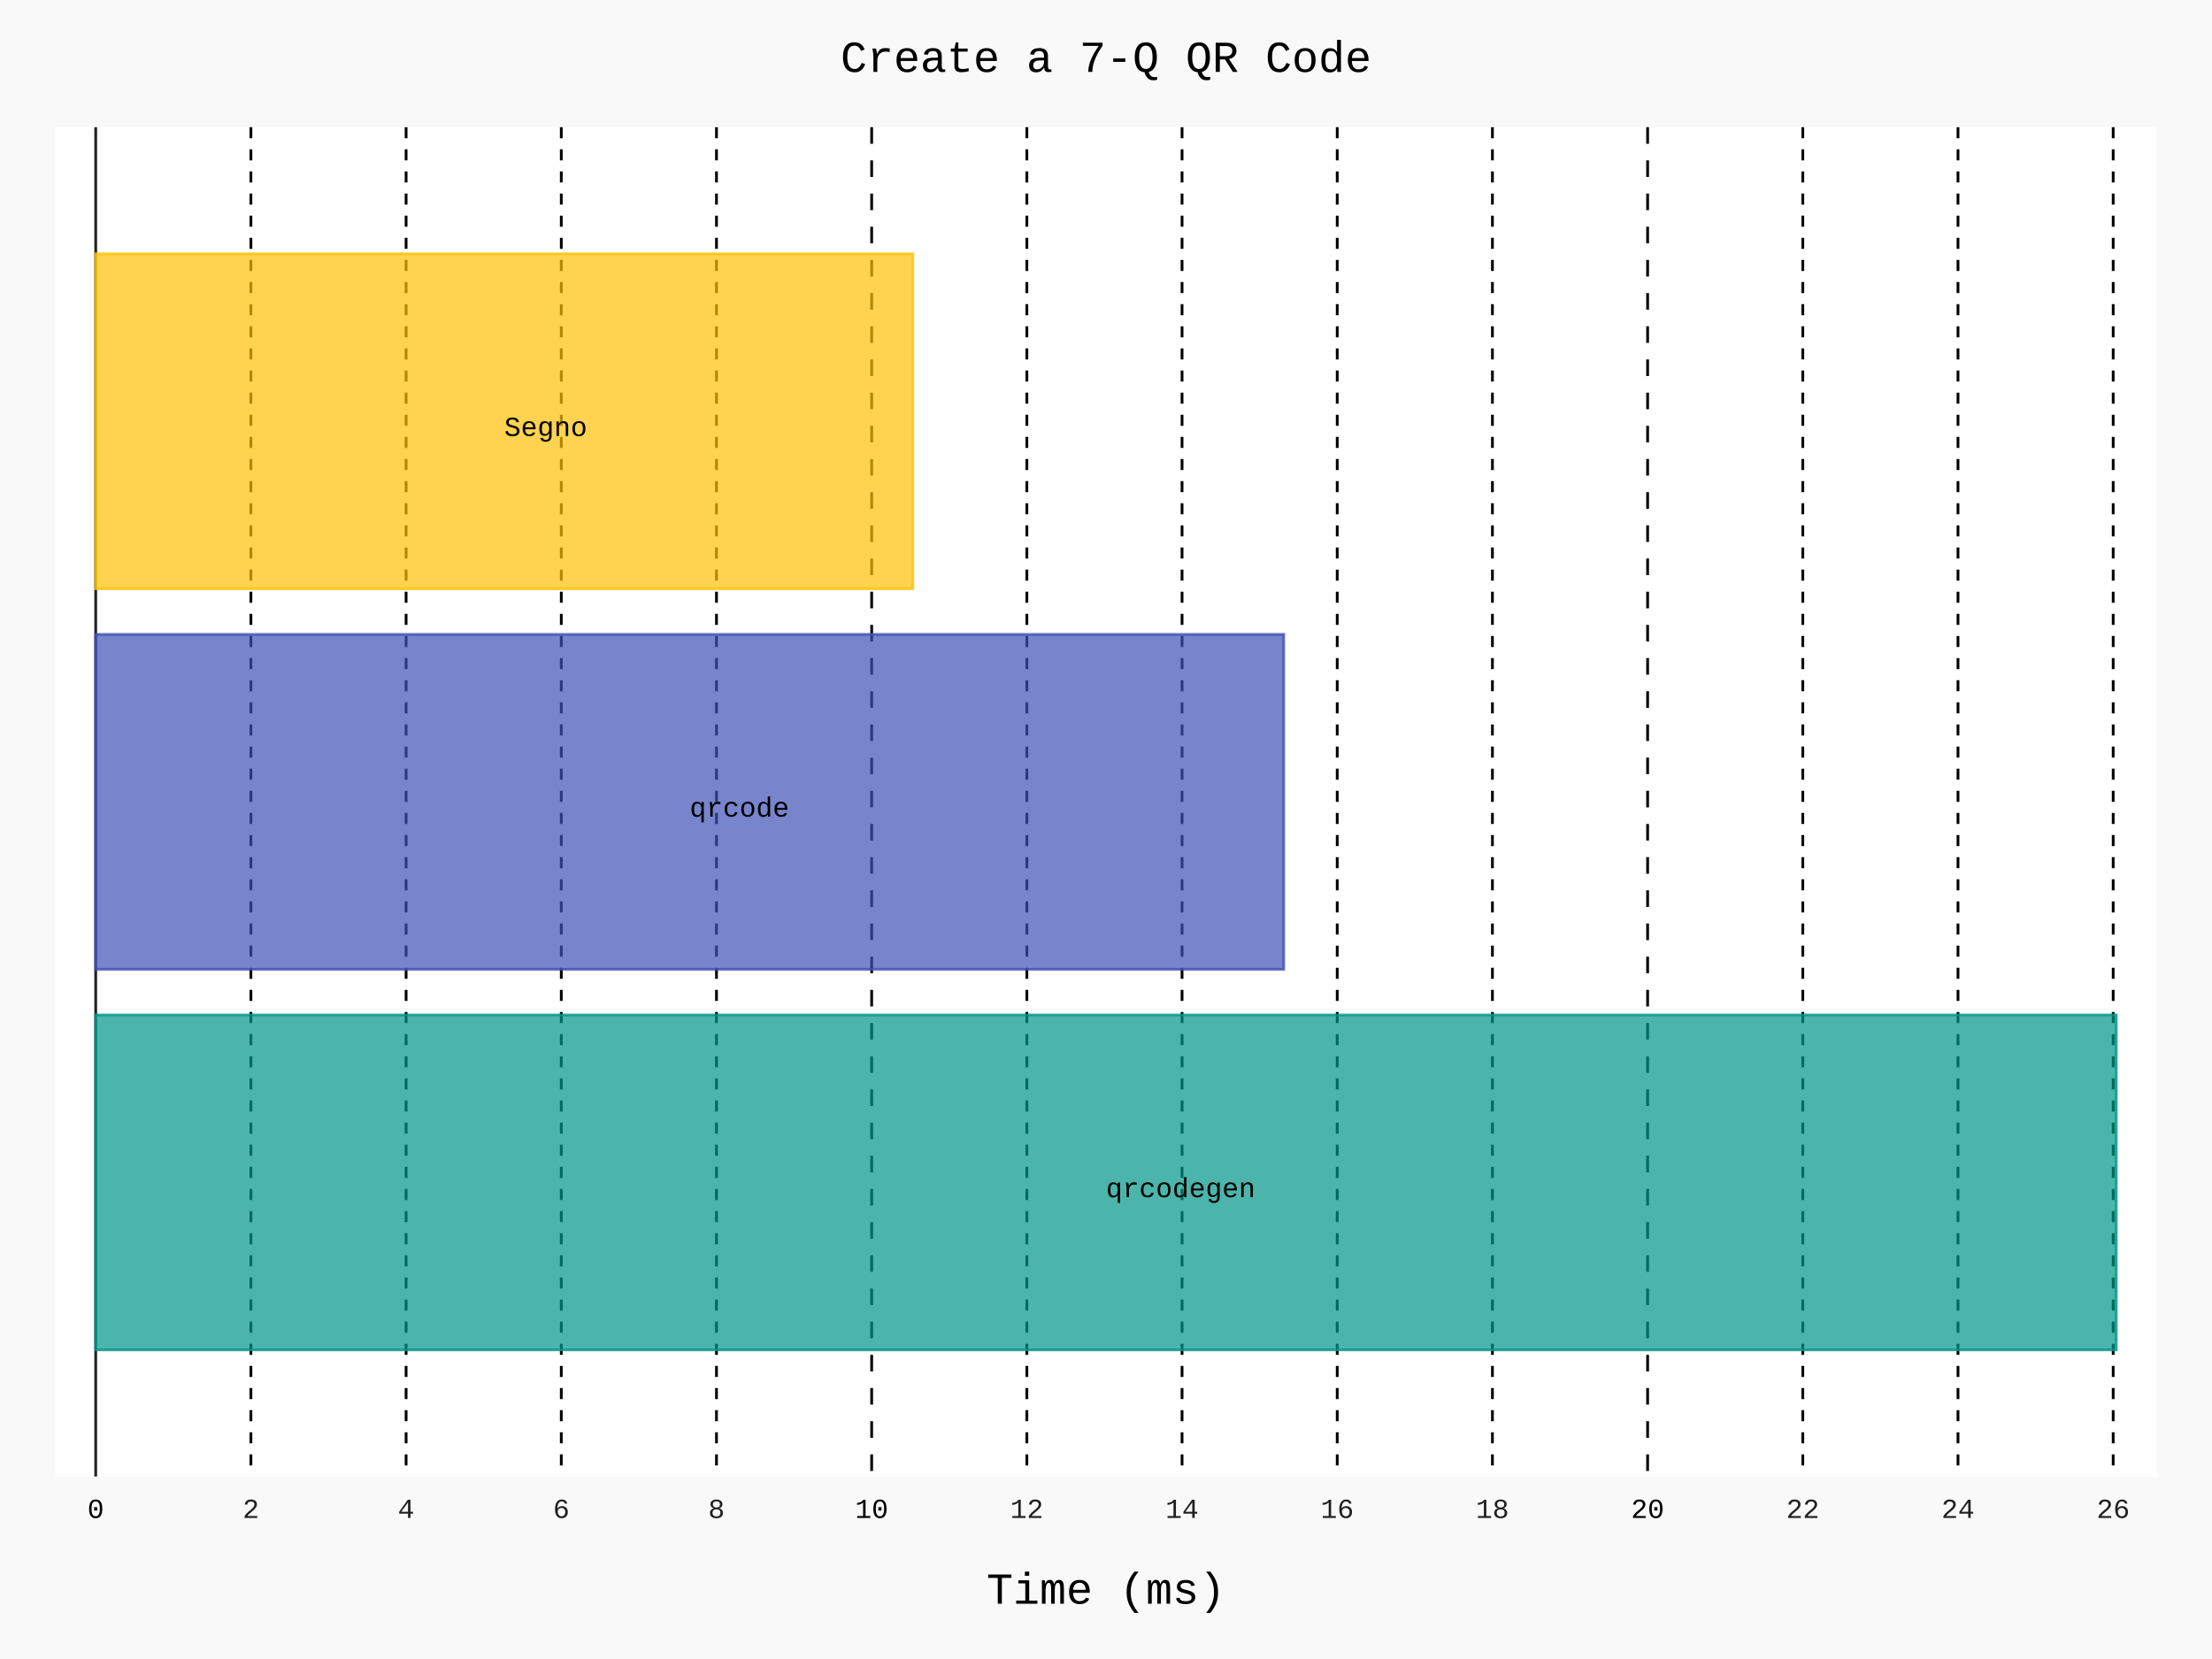
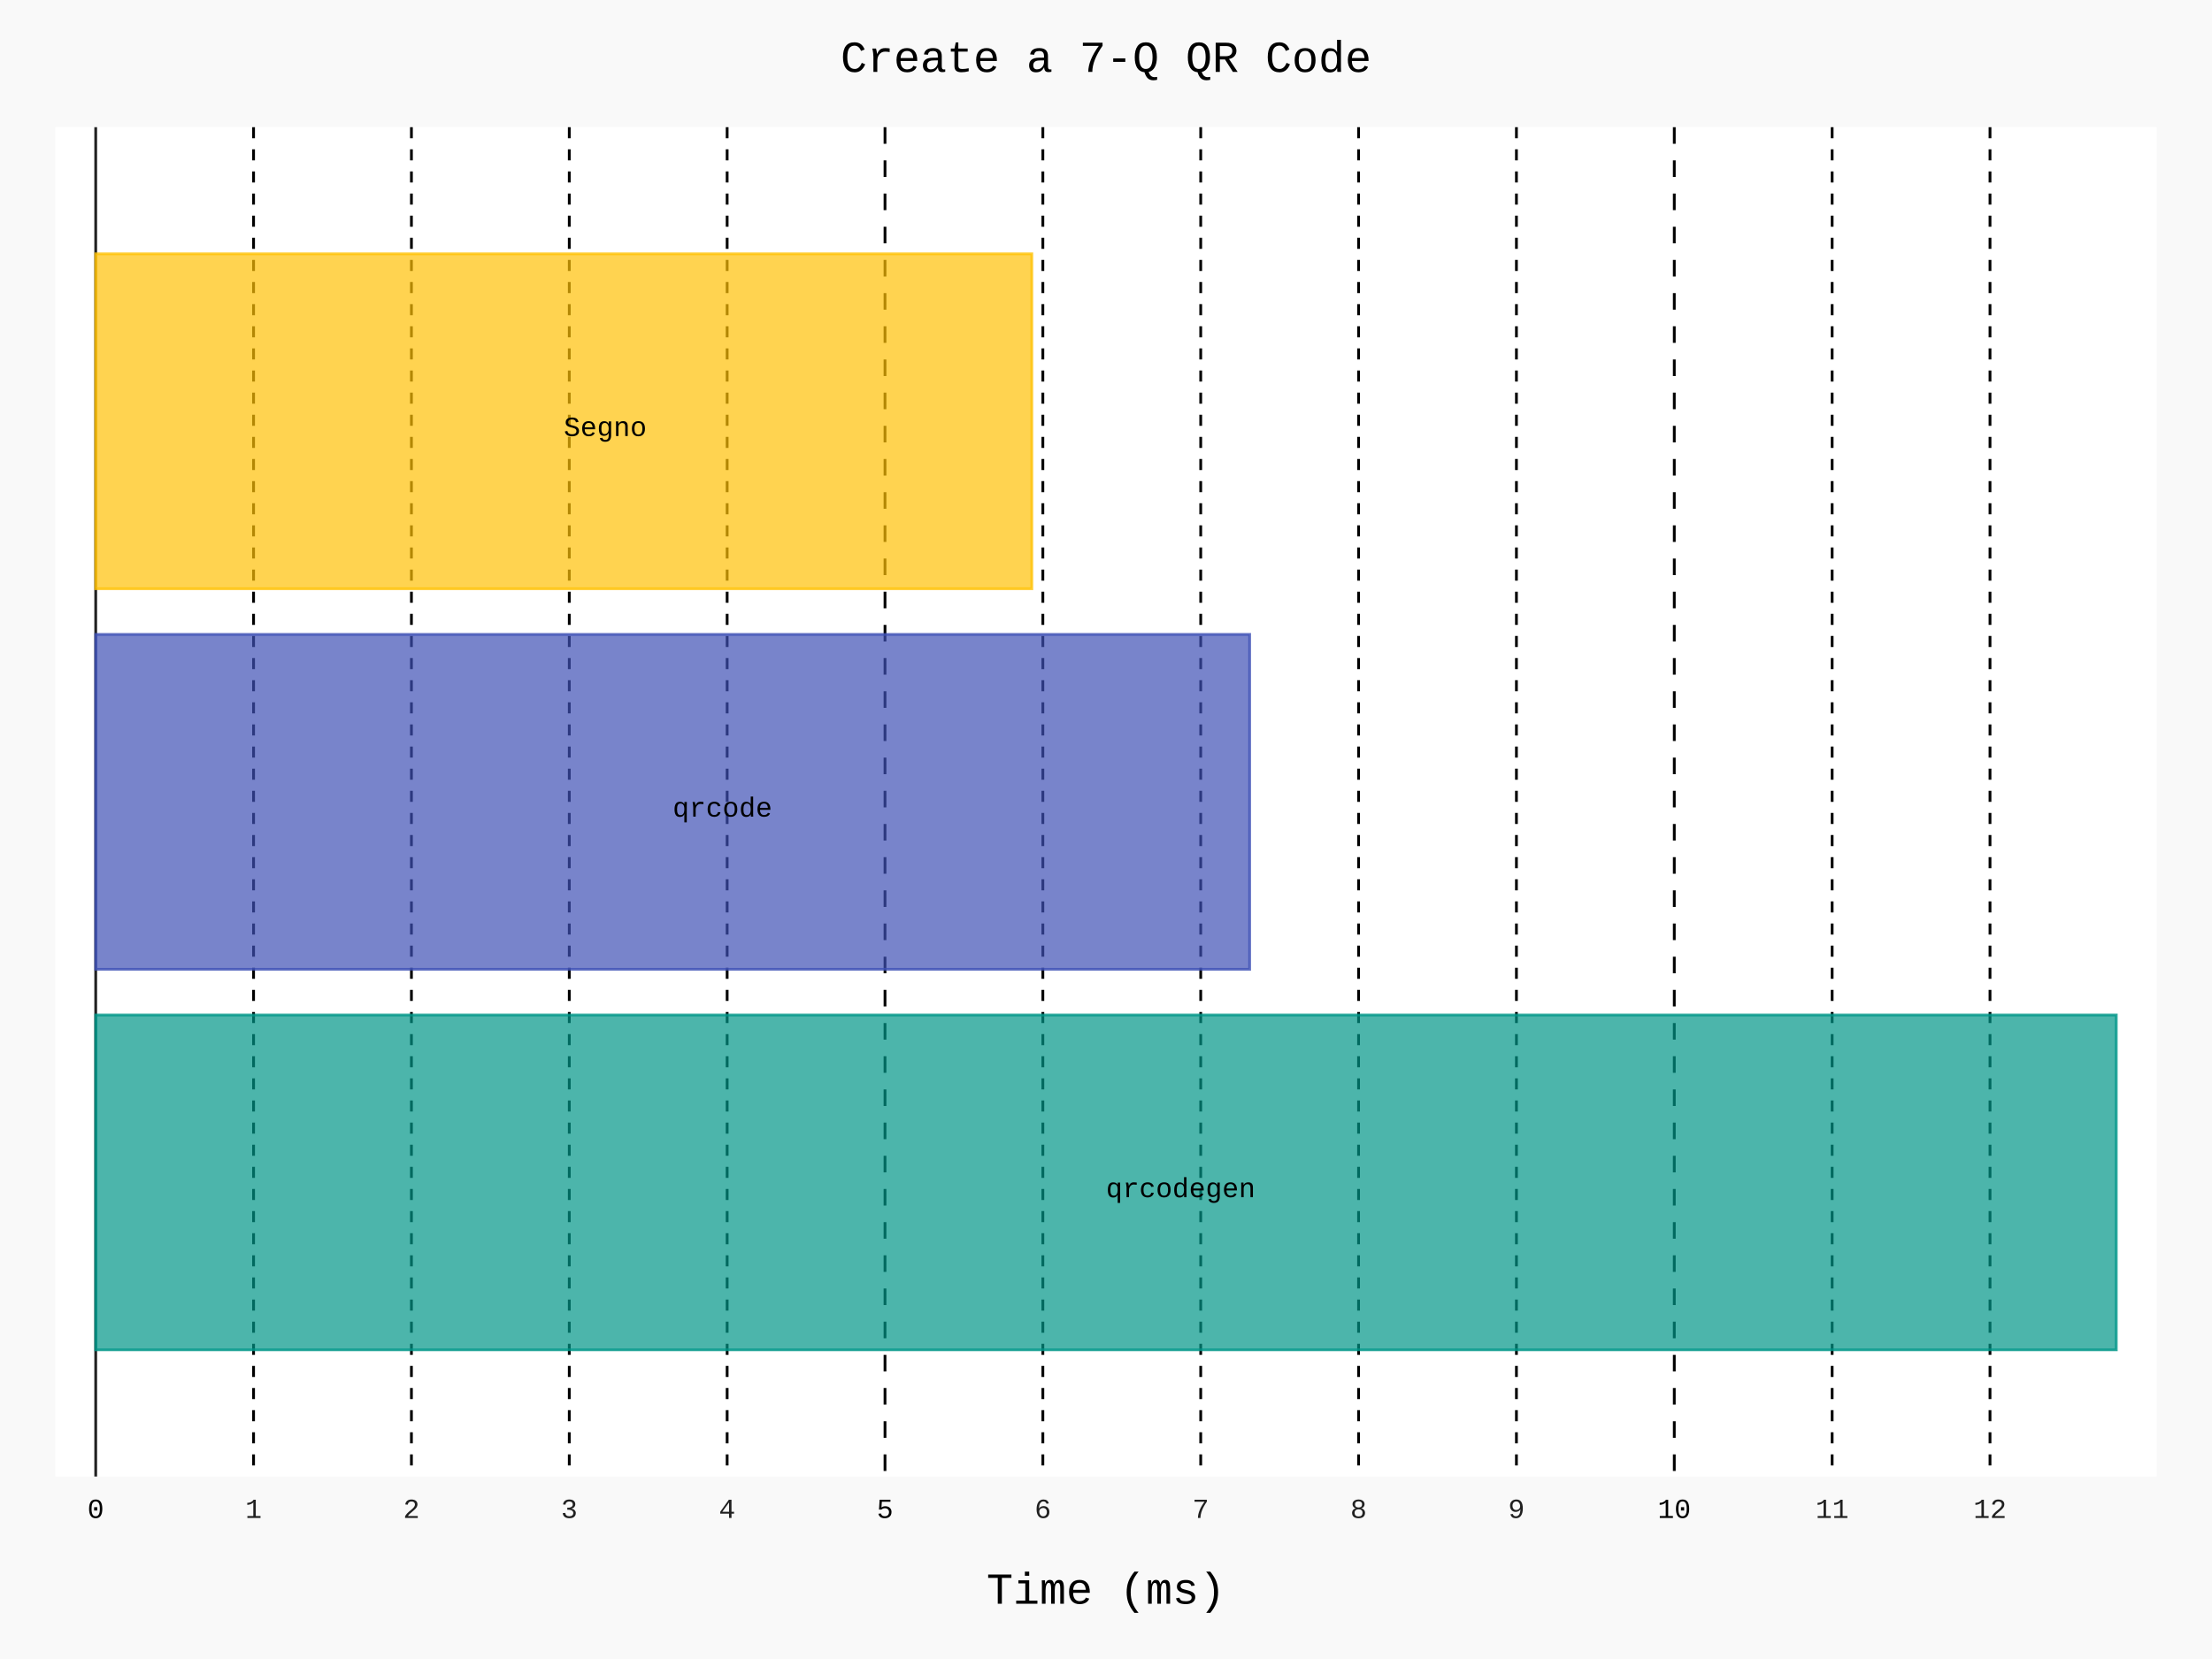
- <svg xmlns="http://www.w3.org/2000/svg" id="chart-db5b45cb-a63d-4f85-9580-90d43291d9c8" class="pygal-chart" viewBox="0 0 800 600">
+ <svg xmlns="http://www.w3.org/2000/svg" id="chart-a8e81c1f-8666-4f32-b605-4dd4f7ac2df3" class="pygal-chart" viewBox="0 0 800 600">
  <defs>
-     <style type="text/css">#chart-db5b45cb-a63d-4f85-9580-90d43291d9c8{-webkit-user-select:none;-webkit-font-smoothing:antialiased;font-family:Consolas,"Liberation Mono",Menlo,Courier,monospace}#chart-db5b45cb-a63d-4f85-9580-90d43291d9c8 .title{font-family:Consolas,"Liberation Mono",Menlo,Courier,monospace;font-size:16px}#chart-db5b45cb-a63d-4f85-9580-90d43291d9c8 .legends .legend text{font-family:Consolas,"Liberation Mono",Menlo,Courier,monospace;font-size:14px}#chart-db5b45cb-a63d-4f85-9580-90d43291d9c8 .axis text{font-family:Consolas,"Liberation Mono",Menlo,Courier,monospace;font-size:10px}#chart-db5b45cb-a63d-4f85-9580-90d43291d9c8 .axis text.major{font-family:Consolas,"Liberation Mono",Menlo,Courier,monospace;font-size:10px}#chart-db5b45cb-a63d-4f85-9580-90d43291d9c8 .text-overlay text.value{font-family:Consolas,"Liberation Mono",Menlo,Courier,monospace;font-size:16px}#chart-db5b45cb-a63d-4f85-9580-90d43291d9c8 .text-overlay text.label{font-family:Consolas,"Liberation Mono",Menlo,Courier,monospace;font-size:10px}#chart-db5b45cb-a63d-4f85-9580-90d43291d9c8 .tooltip{font-family:Consolas,"Liberation Mono",Menlo,Courier,monospace;font-size:14px}#chart-db5b45cb-a63d-4f85-9580-90d43291d9c8 text.no_data{font-family:Consolas,"Liberation Mono",Menlo,Courier,monospace;font-size:64px}
- #chart-db5b45cb-a63d-4f85-9580-90d43291d9c8{background-color:rgba(249,249,249,1)}#chart-db5b45cb-a63d-4f85-9580-90d43291d9c8 path,#chart-db5b45cb-a63d-4f85-9580-90d43291d9c8 line,#chart-db5b45cb-a63d-4f85-9580-90d43291d9c8 rect,#chart-db5b45cb-a63d-4f85-9580-90d43291d9c8 circle{-webkit-transition:150ms;-moz-transition:150ms;transition:150ms}#chart-db5b45cb-a63d-4f85-9580-90d43291d9c8 .graph &gt; .background{fill:rgba(249,249,249,1)}#chart-db5b45cb-a63d-4f85-9580-90d43291d9c8 .plot &gt; .background{fill:rgba(255,255,255,1)}#chart-db5b45cb-a63d-4f85-9580-90d43291d9c8 .graph{fill:rgba(0,0,0,.87)}#chart-db5b45cb-a63d-4f85-9580-90d43291d9c8 text.no_data{fill:rgba(0,0,0,1)}#chart-db5b45cb-a63d-4f85-9580-90d43291d9c8 .title{fill:rgba(0,0,0,1)}#chart-db5b45cb-a63d-4f85-9580-90d43291d9c8 .legends .legend text{fill:rgba(0,0,0,.87)}#chart-db5b45cb-a63d-4f85-9580-90d43291d9c8 .legends .legend:hover text{fill:rgba(0,0,0,1)}#chart-db5b45cb-a63d-4f85-9580-90d43291d9c8 .axis .line{stroke:rgba(0,0,0,1)}#chart-db5b45cb-a63d-4f85-9580-90d43291d9c8 .axis .guide.line{stroke:rgba(0,0,0,.54)}#chart-db5b45cb-a63d-4f85-9580-90d43291d9c8 .axis .major.line{stroke:rgba(0,0,0,.87)}#chart-db5b45cb-a63d-4f85-9580-90d43291d9c8 .axis text.major{fill:rgba(0,0,0,1)}#chart-db5b45cb-a63d-4f85-9580-90d43291d9c8 .axis.y .guides:hover .guide.line,#chart-db5b45cb-a63d-4f85-9580-90d43291d9c8 .line-graph .axis.x .guides:hover .guide.line,#chart-db5b45cb-a63d-4f85-9580-90d43291d9c8 .stackedline-graph .axis.x .guides:hover .guide.line,#chart-db5b45cb-a63d-4f85-9580-90d43291d9c8 .xy-graph .axis.x .guides:hover .guide.line{stroke:rgba(0,0,0,1)}#chart-db5b45cb-a63d-4f85-9580-90d43291d9c8 .axis .guides:hover text{fill:rgba(0,0,0,1)}#chart-db5b45cb-a63d-4f85-9580-90d43291d9c8 .reactive{fill-opacity:.7;stroke-opacity:.8;stroke-width:1}#chart-db5b45cb-a63d-4f85-9580-90d43291d9c8 .ci{stroke:rgba(0,0,0,.87)}#chart-db5b45cb-a63d-4f85-9580-90d43291d9c8 .reactive.active,#chart-db5b45cb-a63d-4f85-9580-90d43291d9c8 .active .reactive{fill-opacity:.8;stroke-opacity:.9;stroke-width:4}#chart-db5b45cb-a63d-4f85-9580-90d43291d9c8 .ci .reactive.active{stroke-width:1.5}#chart-db5b45cb-a63d-4f85-9580-90d43291d9c8 .series text{fill:rgba(0,0,0,1)}#chart-db5b45cb-a63d-4f85-9580-90d43291d9c8 .tooltip rect{fill:rgba(255,255,255,1);stroke:rgba(0,0,0,1);-webkit-transition:opacity 150ms;-moz-transition:opacity 150ms;transition:opacity 150ms}#chart-db5b45cb-a63d-4f85-9580-90d43291d9c8 .tooltip .label{fill:rgba(0,0,0,.87)}#chart-db5b45cb-a63d-4f85-9580-90d43291d9c8 .tooltip .label{fill:rgba(0,0,0,.87)}#chart-db5b45cb-a63d-4f85-9580-90d43291d9c8 .tooltip .legend{font-size:.8em;fill:rgba(0,0,0,.54)}#chart-db5b45cb-a63d-4f85-9580-90d43291d9c8 .tooltip .x_label{font-size:.6em;fill:rgba(0,0,0,1)}#chart-db5b45cb-a63d-4f85-9580-90d43291d9c8 .tooltip .xlink{font-size:.5em;text-decoration:underline}#chart-db5b45cb-a63d-4f85-9580-90d43291d9c8 .tooltip .value{font-size:1.5em}#chart-db5b45cb-a63d-4f85-9580-90d43291d9c8 .bound{font-size:.5em}#chart-db5b45cb-a63d-4f85-9580-90d43291d9c8 .max-value{font-size:.75em;fill:rgba(0,0,0,.54)}#chart-db5b45cb-a63d-4f85-9580-90d43291d9c8 .map-element{fill:rgba(255,255,255,1);stroke:rgba(0,0,0,.54) !important}#chart-db5b45cb-a63d-4f85-9580-90d43291d9c8 .map-element .reactive{fill-opacity:inherit;stroke-opacity:inherit}#chart-db5b45cb-a63d-4f85-9580-90d43291d9c8 .color-0,#chart-db5b45cb-a63d-4f85-9580-90d43291d9c8 .color-0 a:visited{stroke:#F44336;fill:#F44336}#chart-db5b45cb-a63d-4f85-9580-90d43291d9c8 .color-1,#chart-db5b45cb-a63d-4f85-9580-90d43291d9c8 .color-1 a:visited{stroke:#3F51B5;fill:#3F51B5}#chart-db5b45cb-a63d-4f85-9580-90d43291d9c8 .color-2,#chart-db5b45cb-a63d-4f85-9580-90d43291d9c8 .color-2 a:visited{stroke:#009688;fill:#009688}#chart-db5b45cb-a63d-4f85-9580-90d43291d9c8 .text-overlay .color-0 text{fill:black}#chart-db5b45cb-a63d-4f85-9580-90d43291d9c8 .text-overlay .color-1 text{fill:black}#chart-db5b45cb-a63d-4f85-9580-90d43291d9c8 .text-overlay .color-2 text{fill:black}
- #chart-db5b45cb-a63d-4f85-9580-90d43291d9c8 text.no_data{text-anchor:middle}#chart-db5b45cb-a63d-4f85-9580-90d43291d9c8 .guide.line{fill:none}#chart-db5b45cb-a63d-4f85-9580-90d43291d9c8 .centered{text-anchor:middle}#chart-db5b45cb-a63d-4f85-9580-90d43291d9c8 .title{text-anchor:middle}#chart-db5b45cb-a63d-4f85-9580-90d43291d9c8 .legends .legend text{fill-opacity:1}#chart-db5b45cb-a63d-4f85-9580-90d43291d9c8 .axis.x text{text-anchor:middle}#chart-db5b45cb-a63d-4f85-9580-90d43291d9c8 .axis.x:not(.web) text[transform]{text-anchor:start}#chart-db5b45cb-a63d-4f85-9580-90d43291d9c8 .axis.x:not(.web) text[transform].backwards{text-anchor:end}#chart-db5b45cb-a63d-4f85-9580-90d43291d9c8 .axis.y text{text-anchor:end}#chart-db5b45cb-a63d-4f85-9580-90d43291d9c8 .axis.y text[transform].backwards{text-anchor:start}#chart-db5b45cb-a63d-4f85-9580-90d43291d9c8 .axis.y2 text{text-anchor:start}#chart-db5b45cb-a63d-4f85-9580-90d43291d9c8 .axis.y2 text[transform].backwards{text-anchor:end}#chart-db5b45cb-a63d-4f85-9580-90d43291d9c8 .axis .guide.line{stroke-dasharray:4,4;stroke:black}#chart-db5b45cb-a63d-4f85-9580-90d43291d9c8 .axis .major.guide.line{stroke-dasharray:6,6;stroke:black}#chart-db5b45cb-a63d-4f85-9580-90d43291d9c8 .horizontal .axis.y .guide.line,#chart-db5b45cb-a63d-4f85-9580-90d43291d9c8 .horizontal .axis.y2 .guide.line,#chart-db5b45cb-a63d-4f85-9580-90d43291d9c8 .vertical .axis.x .guide.line{opacity:0}#chart-db5b45cb-a63d-4f85-9580-90d43291d9c8 .horizontal .axis.always_show .guide.line,#chart-db5b45cb-a63d-4f85-9580-90d43291d9c8 .vertical .axis.always_show .guide.line{opacity:1 !important}#chart-db5b45cb-a63d-4f85-9580-90d43291d9c8 .axis.y .guides:hover .guide.line,#chart-db5b45cb-a63d-4f85-9580-90d43291d9c8 .axis.y2 .guides:hover .guide.line,#chart-db5b45cb-a63d-4f85-9580-90d43291d9c8 .axis.x .guides:hover .guide.line{opacity:1}#chart-db5b45cb-a63d-4f85-9580-90d43291d9c8 .axis .guides:hover text{opacity:1}#chart-db5b45cb-a63d-4f85-9580-90d43291d9c8 .nofill{fill:none}#chart-db5b45cb-a63d-4f85-9580-90d43291d9c8 .subtle-fill{fill-opacity:.2}#chart-db5b45cb-a63d-4f85-9580-90d43291d9c8 .dot{stroke-width:1px;fill-opacity:1;stroke-opacity:1}#chart-db5b45cb-a63d-4f85-9580-90d43291d9c8 .dot.active{stroke-width:5px}#chart-db5b45cb-a63d-4f85-9580-90d43291d9c8 .dot.negative{fill:transparent}#chart-db5b45cb-a63d-4f85-9580-90d43291d9c8 text,#chart-db5b45cb-a63d-4f85-9580-90d43291d9c8 tspan{stroke:none !important}#chart-db5b45cb-a63d-4f85-9580-90d43291d9c8 .series text.active{opacity:1}#chart-db5b45cb-a63d-4f85-9580-90d43291d9c8 .tooltip rect{fill-opacity:.95;stroke-width:.5}#chart-db5b45cb-a63d-4f85-9580-90d43291d9c8 .tooltip text{fill-opacity:1}#chart-db5b45cb-a63d-4f85-9580-90d43291d9c8 .showable{visibility:hidden}#chart-db5b45cb-a63d-4f85-9580-90d43291d9c8 .showable.shown{visibility:visible}#chart-db5b45cb-a63d-4f85-9580-90d43291d9c8 .gauge-background{fill:rgba(229,229,229,1);stroke:none}#chart-db5b45cb-a63d-4f85-9580-90d43291d9c8 .bg-lines{stroke:rgba(249,249,249,1);stroke-width:2px}</style>
+     <style type="text/css">#chart-a8e81c1f-8666-4f32-b605-4dd4f7ac2df3{-webkit-user-select:none;-webkit-font-smoothing:antialiased;font-family:Consolas,"Liberation Mono",Menlo,Courier,monospace}#chart-a8e81c1f-8666-4f32-b605-4dd4f7ac2df3 .title{font-family:Consolas,"Liberation Mono",Menlo,Courier,monospace;font-size:16px}#chart-a8e81c1f-8666-4f32-b605-4dd4f7ac2df3 .legends .legend text{font-family:Consolas,"Liberation Mono",Menlo,Courier,monospace;font-size:14px}#chart-a8e81c1f-8666-4f32-b605-4dd4f7ac2df3 .axis text{font-family:Consolas,"Liberation Mono",Menlo,Courier,monospace;font-size:10px}#chart-a8e81c1f-8666-4f32-b605-4dd4f7ac2df3 .axis text.major{font-family:Consolas,"Liberation Mono",Menlo,Courier,monospace;font-size:10px}#chart-a8e81c1f-8666-4f32-b605-4dd4f7ac2df3 .text-overlay text.value{font-family:Consolas,"Liberation Mono",Menlo,Courier,monospace;font-size:16px}#chart-a8e81c1f-8666-4f32-b605-4dd4f7ac2df3 .text-overlay text.label{font-family:Consolas,"Liberation Mono",Menlo,Courier,monospace;font-size:10px}#chart-a8e81c1f-8666-4f32-b605-4dd4f7ac2df3 .tooltip{font-family:Consolas,"Liberation Mono",Menlo,Courier,monospace;font-size:14px}#chart-a8e81c1f-8666-4f32-b605-4dd4f7ac2df3 text.no_data{font-family:Consolas,"Liberation Mono",Menlo,Courier,monospace;font-size:64px}
+ #chart-a8e81c1f-8666-4f32-b605-4dd4f7ac2df3{background-color:rgba(249,249,249,1)}#chart-a8e81c1f-8666-4f32-b605-4dd4f7ac2df3 path,#chart-a8e81c1f-8666-4f32-b605-4dd4f7ac2df3 line,#chart-a8e81c1f-8666-4f32-b605-4dd4f7ac2df3 rect,#chart-a8e81c1f-8666-4f32-b605-4dd4f7ac2df3 circle{-webkit-transition:150ms;-moz-transition:150ms;transition:150ms}#chart-a8e81c1f-8666-4f32-b605-4dd4f7ac2df3 .graph &gt; .background{fill:rgba(249,249,249,1)}#chart-a8e81c1f-8666-4f32-b605-4dd4f7ac2df3 .plot &gt; .background{fill:rgba(255,255,255,1)}#chart-a8e81c1f-8666-4f32-b605-4dd4f7ac2df3 .graph{fill:rgba(0,0,0,.87)}#chart-a8e81c1f-8666-4f32-b605-4dd4f7ac2df3 text.no_data{fill:rgba(0,0,0,1)}#chart-a8e81c1f-8666-4f32-b605-4dd4f7ac2df3 .title{fill:rgba(0,0,0,1)}#chart-a8e81c1f-8666-4f32-b605-4dd4f7ac2df3 .legends .legend text{fill:rgba(0,0,0,.87)}#chart-a8e81c1f-8666-4f32-b605-4dd4f7ac2df3 .legends .legend:hover text{fill:rgba(0,0,0,1)}#chart-a8e81c1f-8666-4f32-b605-4dd4f7ac2df3 .axis .line{stroke:rgba(0,0,0,1)}#chart-a8e81c1f-8666-4f32-b605-4dd4f7ac2df3 .axis .guide.line{stroke:rgba(0,0,0,.54)}#chart-a8e81c1f-8666-4f32-b605-4dd4f7ac2df3 .axis .major.line{stroke:rgba(0,0,0,.87)}#chart-a8e81c1f-8666-4f32-b605-4dd4f7ac2df3 .axis text.major{fill:rgba(0,0,0,1)}#chart-a8e81c1f-8666-4f32-b605-4dd4f7ac2df3 .axis.y .guides:hover .guide.line,#chart-a8e81c1f-8666-4f32-b605-4dd4f7ac2df3 .line-graph .axis.x .guides:hover .guide.line,#chart-a8e81c1f-8666-4f32-b605-4dd4f7ac2df3 .stackedline-graph .axis.x .guides:hover .guide.line,#chart-a8e81c1f-8666-4f32-b605-4dd4f7ac2df3 .xy-graph .axis.x .guides:hover .guide.line{stroke:rgba(0,0,0,1)}#chart-a8e81c1f-8666-4f32-b605-4dd4f7ac2df3 .axis .guides:hover text{fill:rgba(0,0,0,1)}#chart-a8e81c1f-8666-4f32-b605-4dd4f7ac2df3 .reactive{fill-opacity:.7;stroke-opacity:.8;stroke-width:1}#chart-a8e81c1f-8666-4f32-b605-4dd4f7ac2df3 .ci{stroke:rgba(0,0,0,.87)}#chart-a8e81c1f-8666-4f32-b605-4dd4f7ac2df3 .reactive.active,#chart-a8e81c1f-8666-4f32-b605-4dd4f7ac2df3 .active .reactive{fill-opacity:.8;stroke-opacity:.9;stroke-width:4}#chart-a8e81c1f-8666-4f32-b605-4dd4f7ac2df3 .ci .reactive.active{stroke-width:1.5}#chart-a8e81c1f-8666-4f32-b605-4dd4f7ac2df3 .series text{fill:rgba(0,0,0,1)}#chart-a8e81c1f-8666-4f32-b605-4dd4f7ac2df3 .tooltip rect{fill:rgba(255,255,255,1);stroke:rgba(0,0,0,1);-webkit-transition:opacity 150ms;-moz-transition:opacity 150ms;transition:opacity 150ms}#chart-a8e81c1f-8666-4f32-b605-4dd4f7ac2df3 .tooltip .label{fill:rgba(0,0,0,.87)}#chart-a8e81c1f-8666-4f32-b605-4dd4f7ac2df3 .tooltip .label{fill:rgba(0,0,0,.87)}#chart-a8e81c1f-8666-4f32-b605-4dd4f7ac2df3 .tooltip .legend{font-size:.8em;fill:rgba(0,0,0,.54)}#chart-a8e81c1f-8666-4f32-b605-4dd4f7ac2df3 .tooltip .x_label{font-size:.6em;fill:rgba(0,0,0,1)}#chart-a8e81c1f-8666-4f32-b605-4dd4f7ac2df3 .tooltip .xlink{font-size:.5em;text-decoration:underline}#chart-a8e81c1f-8666-4f32-b605-4dd4f7ac2df3 .tooltip .value{font-size:1.5em}#chart-a8e81c1f-8666-4f32-b605-4dd4f7ac2df3 .bound{font-size:.5em}#chart-a8e81c1f-8666-4f32-b605-4dd4f7ac2df3 .max-value{font-size:.75em;fill:rgba(0,0,0,.54)}#chart-a8e81c1f-8666-4f32-b605-4dd4f7ac2df3 .map-element{fill:rgba(255,255,255,1);stroke:rgba(0,0,0,.54) !important}#chart-a8e81c1f-8666-4f32-b605-4dd4f7ac2df3 .map-element .reactive{fill-opacity:inherit;stroke-opacity:inherit}#chart-a8e81c1f-8666-4f32-b605-4dd4f7ac2df3 .color-0,#chart-a8e81c1f-8666-4f32-b605-4dd4f7ac2df3 .color-0 a:visited{stroke:#F44336;fill:#F44336}#chart-a8e81c1f-8666-4f32-b605-4dd4f7ac2df3 .color-1,#chart-a8e81c1f-8666-4f32-b605-4dd4f7ac2df3 .color-1 a:visited{stroke:#3F51B5;fill:#3F51B5}#chart-a8e81c1f-8666-4f32-b605-4dd4f7ac2df3 .color-2,#chart-a8e81c1f-8666-4f32-b605-4dd4f7ac2df3 .color-2 a:visited{stroke:#009688;fill:#009688}#chart-a8e81c1f-8666-4f32-b605-4dd4f7ac2df3 .text-overlay .color-0 text{fill:black}#chart-a8e81c1f-8666-4f32-b605-4dd4f7ac2df3 .text-overlay .color-1 text{fill:black}#chart-a8e81c1f-8666-4f32-b605-4dd4f7ac2df3 .text-overlay .color-2 text{fill:black}
+ #chart-a8e81c1f-8666-4f32-b605-4dd4f7ac2df3 text.no_data{text-anchor:middle}#chart-a8e81c1f-8666-4f32-b605-4dd4f7ac2df3 .guide.line{fill:none}#chart-a8e81c1f-8666-4f32-b605-4dd4f7ac2df3 .centered{text-anchor:middle}#chart-a8e81c1f-8666-4f32-b605-4dd4f7ac2df3 .title{text-anchor:middle}#chart-a8e81c1f-8666-4f32-b605-4dd4f7ac2df3 .legends .legend text{fill-opacity:1}#chart-a8e81c1f-8666-4f32-b605-4dd4f7ac2df3 .axis.x text{text-anchor:middle}#chart-a8e81c1f-8666-4f32-b605-4dd4f7ac2df3 .axis.x:not(.web) text[transform]{text-anchor:start}#chart-a8e81c1f-8666-4f32-b605-4dd4f7ac2df3 .axis.x:not(.web) text[transform].backwards{text-anchor:end}#chart-a8e81c1f-8666-4f32-b605-4dd4f7ac2df3 .axis.y text{text-anchor:end}#chart-a8e81c1f-8666-4f32-b605-4dd4f7ac2df3 .axis.y text[transform].backwards{text-anchor:start}#chart-a8e81c1f-8666-4f32-b605-4dd4f7ac2df3 .axis.y2 text{text-anchor:start}#chart-a8e81c1f-8666-4f32-b605-4dd4f7ac2df3 .axis.y2 text[transform].backwards{text-anchor:end}#chart-a8e81c1f-8666-4f32-b605-4dd4f7ac2df3 .axis .guide.line{stroke-dasharray:4,4;stroke:black}#chart-a8e81c1f-8666-4f32-b605-4dd4f7ac2df3 .axis .major.guide.line{stroke-dasharray:6,6;stroke:black}#chart-a8e81c1f-8666-4f32-b605-4dd4f7ac2df3 .horizontal .axis.y .guide.line,#chart-a8e81c1f-8666-4f32-b605-4dd4f7ac2df3 .horizontal .axis.y2 .guide.line,#chart-a8e81c1f-8666-4f32-b605-4dd4f7ac2df3 .vertical .axis.x .guide.line{opacity:0}#chart-a8e81c1f-8666-4f32-b605-4dd4f7ac2df3 .horizontal .axis.always_show .guide.line,#chart-a8e81c1f-8666-4f32-b605-4dd4f7ac2df3 .vertical .axis.always_show .guide.line{opacity:1 !important}#chart-a8e81c1f-8666-4f32-b605-4dd4f7ac2df3 .axis.y .guides:hover .guide.line,#chart-a8e81c1f-8666-4f32-b605-4dd4f7ac2df3 .axis.y2 .guides:hover .guide.line,#chart-a8e81c1f-8666-4f32-b605-4dd4f7ac2df3 .axis.x .guides:hover .guide.line{opacity:1}#chart-a8e81c1f-8666-4f32-b605-4dd4f7ac2df3 .axis .guides:hover text{opacity:1}#chart-a8e81c1f-8666-4f32-b605-4dd4f7ac2df3 .nofill{fill:none}#chart-a8e81c1f-8666-4f32-b605-4dd4f7ac2df3 .subtle-fill{fill-opacity:.2}#chart-a8e81c1f-8666-4f32-b605-4dd4f7ac2df3 .dot{stroke-width:1px;fill-opacity:1;stroke-opacity:1}#chart-a8e81c1f-8666-4f32-b605-4dd4f7ac2df3 .dot.active{stroke-width:5px}#chart-a8e81c1f-8666-4f32-b605-4dd4f7ac2df3 .dot.negative{fill:transparent}#chart-a8e81c1f-8666-4f32-b605-4dd4f7ac2df3 text,#chart-a8e81c1f-8666-4f32-b605-4dd4f7ac2df3 tspan{stroke:none !important}#chart-a8e81c1f-8666-4f32-b605-4dd4f7ac2df3 .series text.active{opacity:1}#chart-a8e81c1f-8666-4f32-b605-4dd4f7ac2df3 .tooltip rect{fill-opacity:.95;stroke-width:.5}#chart-a8e81c1f-8666-4f32-b605-4dd4f7ac2df3 .tooltip text{fill-opacity:1}#chart-a8e81c1f-8666-4f32-b605-4dd4f7ac2df3 .showable{visibility:hidden}#chart-a8e81c1f-8666-4f32-b605-4dd4f7ac2df3 .showable.shown{visibility:visible}#chart-a8e81c1f-8666-4f32-b605-4dd4f7ac2df3 .gauge-background{fill:rgba(229,229,229,1);stroke:none}#chart-a8e81c1f-8666-4f32-b605-4dd4f7ac2df3 .bg-lines{stroke:rgba(249,249,249,1);stroke-width:2px}</style>
  </defs>
  <g class="graph horizontalbar-graph horizontal">
    <rect x="0" y="0" width="800" height="600" class="background" />
    <g transform="translate(20, 46)" class="plot">
      <rect x="0" y="0" width="760" height="488" class="background" />
      <g class="axis x always_show">
        <g class="guides">
          <path d="M14.615 0 v488" class="axis major line" />
          <text x="14.615" y="503.0" class="major">0</text>
        </g>
        <g class="guides">
-           <path d="M70.742 0 v488" class="guide line" />
-           <text x="70.742" y="503.0" class="">2</text>
+           <path d="M71.707 0 v488" class="guide line" />
+           <text x="71.707" y="503.0" class="">1</text>
        </g>
        <g class="guides">
-           <path d="M126.869 0 v488" class="guide line" />
-           <text x="126.869" y="503.0" class="">4</text>
+           <path d="M128.798 0 v488" class="guide line" />
+           <text x="128.798" y="503.0" class="">2</text>
        </g>
        <g class="guides">
-           <path d="M182.995 0 v488" class="guide line" />
-           <text x="182.995" y="503.0" class="">6</text>
+           <path d="M185.889 0 v488" class="guide line" />
+           <text x="185.889" y="503.0" class="">3</text>
        </g>
        <g class="guides">
-           <path d="M239.122 0 v488" class="guide line" />
-           <text x="239.122" y="503.0" class="">8</text>
+           <path d="M242.981 0 v488" class="guide line" />
+           <text x="242.981" y="503.0" class="">4</text>
        </g>
        <g class="guides">
-           <path d="M295.249 0 v488" class="major guide line" />
-           <text x="295.249" y="503.0" class="major">10</text>
+           <path d="M300.072 0 v488" class="major guide line" />
+           <text x="300.072" y="503.0" class="major">5</text>
        </g>
        <g class="guides">
-           <path d="M351.375 0 v488" class="guide line" />
-           <text x="351.375" y="503.0" class="">12</text>
+           <path d="M357.163 0 v488" class="guide line" />
+           <text x="357.163" y="503.0" class="">6</text>
        </g>
        <g class="guides">
-           <path d="M407.502 0 v488" class="guide line" />
-           <text x="407.502" y="503.0" class="">14</text>
+           <path d="M414.255 0 v488" class="guide line" />
+           <text x="414.255" y="503.0" class="">7</text>
        </g>
        <g class="guides">
-           <path d="M463.629 0 v488" class="guide line" />
-           <text x="463.629" y="503.0" class="">16</text>
+           <path d="M471.346 0 v488" class="guide line" />
+           <text x="471.346" y="503.0" class="">8</text>
        </g>
        <g class="guides">
-           <path d="M519.755 0 v488" class="guide line" />
-           <text x="519.755" y="503.0" class="">18</text>
+           <path d="M528.438 0 v488" class="guide line" />
+           <text x="528.438" y="503.0" class="">9</text>
        </g>
        <g class="guides">
-           <path d="M575.882 0 v488" class="major guide line" />
-           <text x="575.882" y="503.0" class="major">20</text>
+           <path d="M585.529 0 v488" class="major guide line" />
+           <text x="585.529" y="503.0" class="major">10</text>
        </g>
        <g class="guides">
-           <path d="M632.009 0 v488" class="guide line" />
-           <text x="632.009" y="503.0" class="">22</text>
+           <path d="M642.62 0 v488" class="guide line" />
+           <text x="642.62" y="503.0" class="">11</text>
        </g>
        <g class="guides">
-           <path d="M688.135 0 v488" class="guide line" />
-           <text x="688.135" y="503.0" class="">24</text>
-         </g>
-         <g class="guides">
-           <path d="M744.262 0 v488" class="guide line" />
-           <text x="744.262" y="503.0" class="">26</text>
+           <path d="M699.712 0 v488" class="guide line" />
+           <text x="699.712" y="503.0" class="">12</text>
        </g>
      </g>
      <g class="series serie-2 color-2">
        <g class="bars">
          <g class="bar" style="fill: #009688; stroke: #009688">
            <rect x="14.615" y="321.079" rx="0" ry="0" width="730.769" height="121.124" class="rect reactive tooltip-trigger" />
          </g>
        </g>
      </g>
      <g class="series serie-1 color-1">
        <g class="bars">
          <g class="bar" style="fill: #3F51B5; stroke: #3F51B5">
-             <rect x="14.615" y="183.438" rx="0" ry="0" width="429.65" height="121.124" class="rect reactive tooltip-trigger" />
+             <rect x="14.615" y="183.438" rx="0" ry="0" width="417.338" height="121.124" class="rect reactive tooltip-trigger" />
          </g>
        </g>
      </g>
      <g class="series serie-0 color-0">
        <g class="bars">
          <g class="bar" style="fill: #FFC107; stroke: #FFC107">
-             <rect x="14.615" y="45.797" rx="0" ry="0" width="295.507" height="121.124" class="rect reactive tooltip-trigger" />
+             <rect x="14.615" y="45.797" rx="0" ry="0" width="338.552" height="121.124" class="rect reactive tooltip-trigger" />
          </g>
        </g>
      </g>
    </g>
    <g class="titles">
      <text x="400.0" y="26" class="title plot_title">Create a 7-Q QR Code</text>
      <text x="400.0" y="580" class="title">Time (ms)</text>
    </g>
    <g transform="translate(20, 46)" class="plot overlay">
      <g class="series serie-2 color-2" />
      <g class="series serie-1 color-1" />
      <g class="series serie-0 color-0" />
    </g>
    <g transform="translate(20, 46)" class="plot text-overlay">
      <g class="series serie-2 color-2">
        <text x="380" y="386.974" class="label">qrcodegen</text>
      </g>
      <g class="series serie-1 color-1">
-         <text x="229.44" y="249.333" class="label">qrcode</text>
+         <text x="223.284" y="249.333" class="label">qrcode</text>
      </g>
      <g class="series serie-0 color-0">
-         <text x="162.369" y="111.692" class="label">Segno</text>
+         <text x="183.891" y="111.692" class="label">Segno</text>
      </g>
    </g>
    <g transform="translate(20, 46)" class="plot tooltip-overlay">
      <g transform="translate(0 0)" style="opacity: 0" class="tooltip">
        <rect rx="0" ry="0" width="0" height="0" class="tooltip-box" />
        <g class="text" />
      </g>
    </g>
  </g>
</svg>
